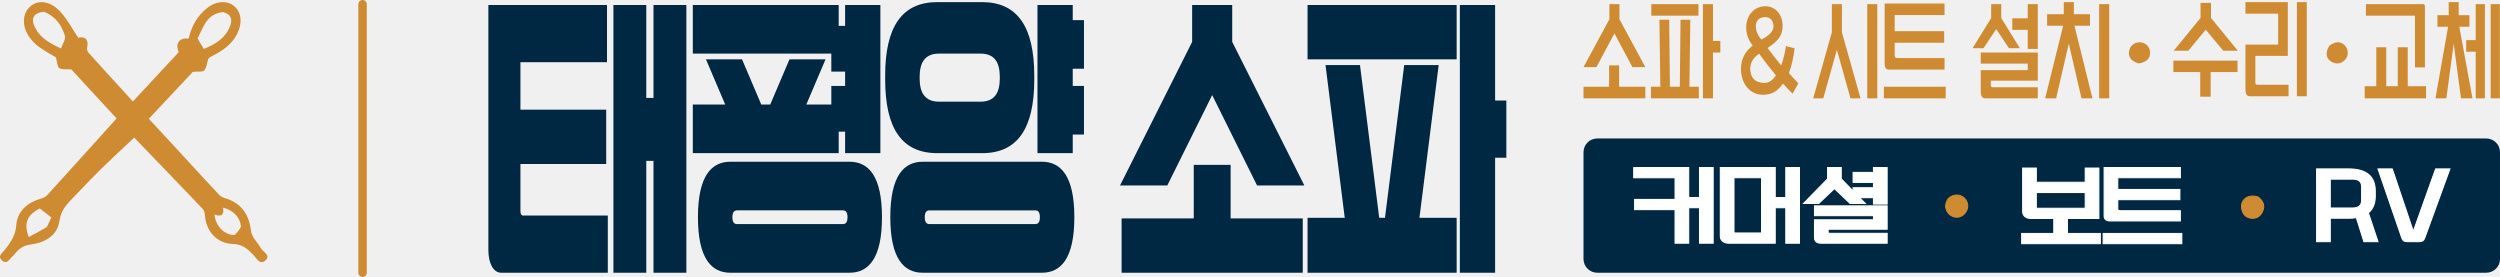
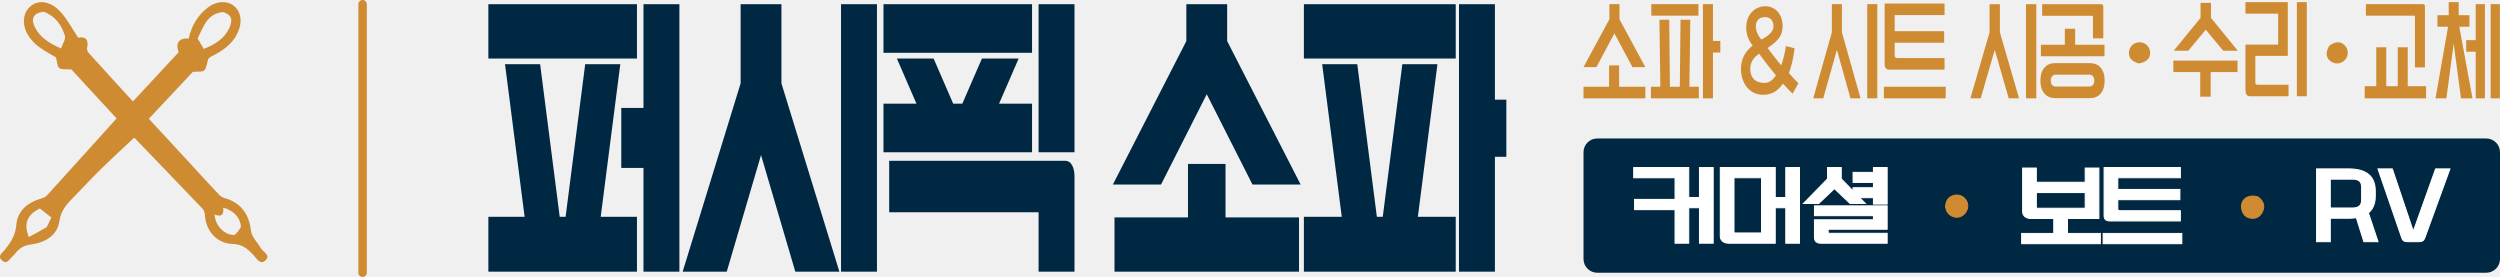
<svg xmlns="http://www.w3.org/2000/svg" width="2365" height="262" viewBox="0 0 2365 262" fill="none">
  <rect x="1498" y="131" width="867" height="127" rx="13" fill="#002842" />
  <path d="M1785.23 194.753V216.857H1729.43V219.599C1729.43 220.126 1729.55 220.324 1729.76 220.455C1730.05 220.636 1730.63 220.757 1731.78 220.757H1785.23V230.047H1722.51C1720.51 230.047 1718.99 229.579 1717.97 228.61C1716.94 227.636 1716.5 226.238 1716.5 224.572V207.943H1772.3V204.044H1716.5V194.753H1785.23ZM1741.82 158.5V169.197L1753.03 180.683V177.568H1772.3V172.539H1753.03V163.098H1772.3V158.5H1785.23V193.04H1772.3V187.011H1759.22L1763.8 191.662L1764.63 192.513H1750.21L1750.06 192.375L1735.36 178.382L1720.65 192.375L1720.51 192.513H1706.09L1706.92 191.663L1728.89 169.197V158.5H1741.82Z" fill="white" stroke="white" />
  <path d="M1679.36 158.5V186.84H1689.37V158.5H1702.3V230.047H1689.37V196.507H1679.36V230.047H1635.26C1632.97 230.047 1631.02 229.42 1629.62 228.275C1628.22 227.124 1627.42 225.473 1627.42 223.518V158.5H1679.36ZM1640.35 219.749C1640.35 219.941 1640.43 220.081 1640.55 220.183C1640.68 220.291 1640.91 220.38 1641.23 220.38H1666.43V168.168H1640.35V219.749Z" fill="white" stroke="white" />
  <path d="M1597.53 158.5V186.84H1607.72V158.5H1620.65V230.047H1607.72V196.507H1597.53V230.047H1584.6V198.316H1546.33V188.648H1584.6V168.168H1545.5V158.5H1597.53Z" fill="white" stroke="white" />
  <path d="M2064 220.832V230.499H1989.58V220.832H2064ZM2062.62 158.5V168.168H2003.42V179.227H2062.16V188.895H2003.42V197.213C2003.42 198.255 2003.59 198.699 2003.88 198.938C2004.04 199.065 2004.27 199.172 2004.65 199.245C2005.02 199.318 2005.51 199.351 2006.14 199.351H2062.62V209.019H1996.5C1994.53 209.019 1993.01 208.676 1991.98 207.831C1990.93 206.966 1990.49 205.663 1990.49 203.996V158.5H2062.62Z" fill="white" stroke="white" />
  <path d="M1926.35 158.953V172.444H1972.61V158.953H1985.54V206.683H1955.81V220.833H1986.92V230.5H1912.5V220.833H1942.88V206.683H1921.26C1918.97 206.683 1917.01 206.056 1915.62 204.911C1914.22 203.759 1913.42 202.109 1913.42 200.153V158.953H1926.35ZM1926.35 196.385C1926.35 196.577 1926.42 196.717 1926.54 196.818C1926.68 196.927 1926.9 197.016 1927.22 197.016H1972.61V182.112H1926.35V196.385Z" fill="white" stroke="white" />
  <path d="M2263.13 159.777L2263.25 160.118L2282.98 218.822L2303.97 160.109L2304.09 159.777H2317.63L2317.39 160.448L2293.8 225.192C2293.36 226.397 2292.73 227.276 2291.8 227.841C2290.89 228.398 2289.75 228.611 2288.38 228.611H2277.55C2275.95 228.611 2274.77 228.362 2273.9 227.772C2273.01 227.177 2272.5 226.287 2272.12 225.186L2272.12 225.184L2249.82 160.44L2249.59 159.777H2263.13Z" fill="white" stroke="white" />
-   <path d="M2221.74 159.777C2230.05 159.777 2236.38 161.483 2240.64 164.979C2244.91 168.49 2247.01 173.739 2247.01 180.628V185.602C2247.01 192.572 2244.77 197.932 2240.49 201.377L2249.37 227.952L2249.59 228.611H2236.24L2236.12 228.261L2229.09 205.908C2226.88 206.248 2224.43 206.452 2221.74 206.452H2204.43V228.611H2191.5V159.777H2221.74ZM2204.43 196.784H2225.41C2228.15 196.784 2230.32 196.246 2231.78 195.084C2233.23 193.94 2234.08 192.124 2234.08 189.37V176.935C2234.08 174.129 2233.29 172.298 2231.88 171.15C2230.45 169.986 2228.3 169.445 2225.41 169.445H2204.43V196.784Z" fill="white" stroke="white" />
+   <path d="M2221.74 159.777C2230.05 159.777 2236.38 161.483 2240.64 164.979C2244.91 168.49 2247.01 173.739 2247.01 180.628V185.602C2247.01 192.572 2244.77 197.932 2240.49 201.377L2249.37 227.953L2249.59 228.611H2236.24L2236.12 228.261L2229.09 205.908C2226.88 206.248 2224.43 206.452 2221.74 206.452H2204.43V228.611H2191.5V159.777H2221.74ZM2204.43 196.784H2225.41C2228.15 196.784 2230.32 196.246 2231.78 195.084C2233.23 193.94 2234.08 192.124 2234.08 189.37V176.935C2234.08 174.129 2233.29 172.298 2231.88 171.15C2230.45 169.986 2228.3 169.445 2225.41 169.445H2204.43V196.784Z" fill="white" stroke="white" />
  <path d="M1847.44 185.152C1853.01 183.169 1858.63 185.841 1860.87 191.326C1862.79 196.021 1860.17 202.117 1855.32 204.526C1850.77 206.787 1845 204.996 1842.13 200.368C1841.74 199.739 1841.47 199.051 1841.23 198.317C1841.12 197.951 1841.01 197.566 1840.89 197.17C1840.78 196.772 1840.66 196.359 1840.52 195.927L1840.5 195.844L1840.5 195.757C1840.61 193.203 1841.14 190.974 1842.26 189.165C1843.39 187.347 1845.08 185.99 1847.44 185.152Z" fill="#CE8B31" stroke="#CE8B31" />
  <path d="M2124.47 187.419C2127.28 185.454 2131.29 184.889 2135.69 186.236L2136.12 186.373L2136.2 186.4L2136.27 186.452C2138.71 188.348 2140.39 190.429 2141.11 192.766C2141.83 195.115 2141.56 197.652 2140.21 200.405C2139.1 202.678 2137.59 204.357 2135.72 205.372C2133.85 206.388 2131.65 206.717 2129.21 206.361C2126.68 205.993 2124.71 204.934 2123.28 203.322C2121.86 201.717 2121.01 199.597 2120.64 197.15C2120.01 192.947 2121.55 189.456 2124.47 187.419Z" fill="#CE8B31" stroke="#CE8B31" />
  <path d="M2023.23 60C2016.09 57.887 2013.34 54.276 2014.13 48.506C2014.76 43.851 2018.45 40.378 2023.13 40.032C2028.79 39.613 2033.39 43.377 2033.94 48.883C2034.54 54.927 2030.9 58.861 2023.23 60Z" fill="#CE8B31" />
  <path d="M2203.54 43.226C2209.31 39.184 2213.76 38.996 2217.55 42.348C2221.26 45.636 2222.09 51.163 2219.48 55.231C2216.45 59.955 2210.71 61.361 2205.78 58.584C2200.4 55.546 2199.43 49.848 2203.54 43.226Z" fill="#CE8B31" />
-   <path d="M1934.72 92.999L1951.75 24.369H1936.55V13.422H1952.34V2H1961.84V13.422H1977.12V24.369H1962.43L1979.46 92.999H1969.08L1957.09 41.217L1945.1 92.999H1934.72ZM1985.82 92.999V3.904H1995.33V92.999H1985.82Z" fill="#CE8B31" />
-   <path d="M1878.18 92.998C1875.11 92.998 1873.79 90.713 1873.79 86.715V66.345H1918.24V60.158H1873.79V49.687H1927.75V76.34H1883.3V80.433C1883.3 81.956 1883.74 82.527 1885.56 82.527H1927.75V92.998H1878.18ZM1866.04 45.594L1883.66 17.038V3.902H1893.17V17.038L1910.79 45.594H1900.4L1888.41 27.509L1876.42 45.594H1866.04ZM1903.62 28.27V17.324H1918.24V3.902H1927.75V46.261H1918.24V28.27H1903.62Z" fill="#CE8B31" />
  <path d="M1787.27 65.87C1784.2 65.87 1782.88 64.157 1782.88 60.159V3.332H1839.54V14.279H1792.39V29.509H1839.18V40.455H1792.39V51.592C1792.39 54.257 1792.9 54.923 1794.95 54.923H1839.54V65.87H1787.27ZM1782.15 92.998V82.052H1840.64V92.998H1782.15Z" fill="#CE8B31" />
  <path d="M1715.32 92.998L1732.93 30.555V3.902H1742.44V30.555L1760.06 92.998H1750.55L1737.69 47.117L1724.82 92.998H1715.32ZM1766.42 92.998V3.902H1775.92V92.998H1766.42Z" fill="#CE8B31" />
  <path d="M1667.86 89.665C1655 89.665 1646.95 78.719 1646.95 65.202C1646.95 55.112 1651.34 48.544 1658.07 43.023C1654.34 38.454 1651.92 32.838 1651.92 25.985C1651.92 14.182 1659.75 5.9 1670.06 5.9C1679.34 5.9 1686.36 13.515 1686.36 24.462C1686.36 33.981 1681.75 38.93 1672.1 45.403C1676.2 50.924 1680.66 56.54 1685.04 61.87C1686.94 56.635 1688.77 49.115 1689.5 43.594L1697.69 45.689C1696.89 53.399 1694.84 62.537 1692.28 69.105C1694.99 72.246 1698.5 75.958 1701.27 78.814L1695.79 88.618C1692.94 85.762 1689.28 82.05 1686.72 79.099L1684.9 81.384C1680.51 86.905 1675.03 89.665 1667.86 89.665ZM1669.25 78.433C1673.64 78.433 1677 75.673 1680.07 71.389C1674.59 64.631 1669.4 58.158 1664.21 50.829C1659.82 53.589 1655.73 58.253 1655.73 64.916C1655.73 73.103 1659.97 78.433 1669.25 78.433ZM1666.4 37.407C1671.66 34.647 1677.73 30.554 1677.73 24.843C1677.73 19.131 1674.37 16.181 1669.98 16.181C1664.21 16.181 1660.99 19.417 1660.99 25.033C1660.99 29.697 1663.48 34.456 1666.4 37.407Z" fill="#CE8B31" />
  <path d="M1561.77 92.998V82.051H1570.68L1569.81 18.656H1579.09L1579.75 82.051H1589.11L1589.77 18.656H1599.05L1598.17 82.051H1607.09V92.998H1561.77ZM1562.13 14.849V3.902H1606.73V14.849H1562.13ZM1610.97 92.998V3.902H1620.47V38.741H1627.42V49.687H1620.47V92.998H1610.97Z" fill="#CE8B31" />
  <path d="M1498 63.489L1522.49 18.18V3.902H1532V18.18L1556.49 63.489H1544.28L1527.24 31.602L1510.21 63.489H1498ZM1498 92.998V82.051H1522.2V61.871H1531.7V82.051H1556.49V92.998H1498Z" fill="#CE8B31" />
+   <path d="M1943.93 92.81C1936.03 92.81 1930.24 87.2 1930.24 76.265C1930.24 65.33 1936.03 59.72 1943.93 59.72H1977.31C1985.21 59.72 1991 65.33 1991 76.265C1991 87.2 1985.21 92.81 1977.31 92.81H1943.93ZM1976.71 81.875C1979.27 81.875 1981.22 79.783 1981.22 76.265C1981.22 72.747 1979.27 70.655 1976.71 70.655H1944.53C1941.97 70.655 1940.02 72.747 1940.02 76.265C1940.02 79.783 1941.97 81.875 1944.53 81.875H1976.71ZM1930.69 53.254V42.319H1953.33V27.201H1963.1V42.319H1990.85V53.254H1930.69ZM1979.95 36.234V14.935H1931.89V4H1987.84C1989.12 4 1989.72 4.761 1989.72 6.377V36.234H1979.95Z" fill="#CE8B31" />
+   <path d="M1864 93L1882.12 30.624V4H1891.9V30.624L1910.02 93H1900.25L1887.01 47.169L1873.78 93H1864ZM1916.56 93V4H1926.34V93H1916.56Z" fill="#CE8B31" />
  <path d="M2128.53 91.095C2125.5 91.095 2124.2 88.811 2124.2 84.813V42.169H2155.16V12.947H2124.2V2H2164.26V52.83H2133.58V78.055C2133.58 79.578 2134.02 80.149 2135.82 80.149H2164.98V91.095H2128.53ZM2172.85 91.095V2H2182.23V91.095H2172.85Z" fill="#CE8B31" />
  <path d="M2056.3 48.008L2081.72 16.913V2.693H2091.58V16.913L2117 48.008H2103.19L2086.65 28.1L2070.11 48.008H2056.3ZM2081.42 91.427V68.201H2056V57.299H2116.7V68.201H2091.28V91.427H2081.42Z" fill="#CE8B31" />
  <path d="M2303.99 92.999L2315.89 25.321H2305.8V14.374H2316.47V2H2325.91V14.374H2336.07V25.321H2326.49L2338.97 92.999H2328.09L2321.19 41.217L2314.3 92.999H2303.99ZM2342.02 92.999V48.927H2333.02V37.981H2342.02V3.904H2350.73V92.999H2342.02ZM2356.17 92.999V3.904H2364.88V92.999H2356.17Z" fill="#CE8B31" />
  <path d="M2284.54 63.775V14.849H2238.16V3.902H2292.16C2293.4 3.902 2293.98 4.664 2293.98 6.282V63.775H2284.54ZM2237 92.998V81.575H2247.96V44.738H2257.4V81.575H2268.28V44.738H2277.72V81.575H2295.06V92.998H2237Z" fill="#CE8B31" />
-   <path d="M1236.95 257.999V206.041H1272.13L1253.93 61.534H1286.54L1304.74 206.041H1310.2L1328.4 61.534H1361L1342.8 206.041H1377.99V257.999H1236.95ZM1236.95 56.122V4.705H1377.99V56.122H1236.95ZM1381.02 257.999V4.705H1414.38V95.09H1425V149.212H1414.38V257.999H1381.02Z" fill="#002842" />
-   <path d="M1059.53 175.462L1127.77 39.614V4.705H1165.68V39.614L1233.93 175.462H1189.19L1146.73 89.948L1104.26 175.462H1059.53ZM1061.04 257.999V206.582H1129.29V155.978H1164.17V206.582H1232.41V257.999H1061.04Z" fill="#002842" />
-   <path d="M886.665 144.884C853.302 144.884 837.378 121.611 837.378 75.336V71.548C837.378 25.273 853.302 2 886.665 2H929.128C962.34 2 978.416 25.273 978.416 71.548V75.336C978.416 121.611 962.492 144.884 929.128 144.884H886.665ZM927.612 96.173C941.261 96.173 945.81 87.243 945.81 74.254V72.63C945.81 59.641 941.261 50.71 927.612 50.71H888.182C874.533 50.71 869.983 59.911 869.983 72.63V74.254C869.983 86.972 874.533 96.173 888.182 96.173H927.612ZM981.449 144.884V4.706H1014.81V19.049H1025.43V65.053H1014.81V81.29H1025.43V127.294H1014.81V144.884H981.449ZM872.865 258C855.121 258 842.231 244.74 842.231 205.501C842.231 166.262 855.121 153.002 872.865 153.002H985.695C1003.44 153.002 1016.33 166.262 1016.33 205.501C1016.33 244.74 1003.44 258 985.695 258H872.865ZM979.174 211.996C982.055 211.996 983.724 210.372 983.724 205.501C983.724 200.63 982.055 199.006 979.174 199.006H879.386C876.505 199.006 874.836 200.63 874.836 205.501C874.836 210.372 876.505 211.996 879.386 211.996H979.174Z" fill="#002842" />
-   <path d="M655.4 144.883V98.878H686.034L667.836 56.122H701.958L720.156 98.878H728.649L746.847 56.122H780.969L762.771 98.878H786.429V81.289H799.471V67.758H786.429V50.709H655.4V4.705H793.405V24.46H799.471V4.705H832.835V144.883H799.471V124.587H793.405V144.883H655.4ZM690.887 257.999C673.143 257.999 660.253 244.739 660.253 205.5C660.253 166.261 673.143 153.001 690.887 153.001H803.717C821.461 153.001 834.351 166.261 834.351 205.5C834.351 244.739 821.461 257.999 803.717 257.999H690.887ZM797.196 211.995C800.077 211.995 801.746 210.371 801.746 205.5C801.746 200.629 800.077 199.005 797.196 199.005H697.408C694.527 199.005 692.858 200.629 692.858 205.5C692.858 210.371 694.527 211.995 697.408 211.995H797.196Z" fill="#002842" />
-   <path d="M474.132 257.999C466.853 257.999 462 249.339 462 236.35V4.705H574.224V58.828H492.331V103.749H573.465V155.166H492.331V199.817C492.331 202.253 493.241 203.876 494.606 203.876H574.982V257.999H474.132ZM580.29 257.999V4.705H611.379V92.654H618.203V4.705H649.292V257.999H618.203V152.189H611.379V257.999H580.29Z" fill="#002842" />
-   <path d="M180.298 155.09C189.498 165.091 198.264 174.712 207.192 184.18C208.545 185.615 210.523 186.778 212.425 187.329C228.034 191.851 235.648 202.486 237.438 218.524C238.069 224.176 243.636 229.217 246.701 234.677C248.804 238.424 256.56 241.371 251.072 246.404C245.993 251.061 242.73 244.353 239.729 241.211C234.286 235.513 229.395 231.029 220.168 230.77C204.806 230.339 194.591 218.159 193.807 203.046C193.708 201.143 192.932 198.838 191.654 197.498C169.952 174.765 148.122 152.155 126.967 130.189C116.489 140.058 105.967 149.68 95.784 159.649C87.068 168.183 78.726 177.1 70.248 185.877C63.814 192.538 57.709 198.425 56.197 209.166C54.252 222.98 42.28 229.613 29.224 231.278C22.491 232.136 18.298 234.878 14.494 239.633C13.649 240.69 12.809 241.814 11.75 242.626C8.863 244.843 6.84 250.646 2.026 246.479C-2.837 242.269 2.295 239.205 4.537 236.37C10.064 229.382 14.648 222.766 15.427 212.895C16.482 199.527 26.016 191.58 38.825 187.821C40.762 187.253 42.976 186.452 44.267 185.034C66.171 160.977 87.95 136.806 110.3 112.057C95.557 96.075 80.904 80.192 67.55 65.717C62.67 65.306 58.512 66.094 56.09 64.399C54.096 63.004 54.161 58.665 52.953 54.341C49.021 51.958 43.336 48.812 37.994 45.161C34.9 43.046 32.041 40.387 29.627 37.51C20.795 26.981 20.294 13.967 28.16 6.531C35.798 -0.689 47.732 0.655 57.445 11.45C63.823 18.54 68.353 27.294 73.98 35.706C80.692 34.026 84.235 37.582 82.361 45.48C82.039 46.841 82.91 48.96 83.934 50.094C97.551 65.184 111.294 80.16 125.733 95.962C140.389 80.207 154.718 64.805 169.032 49.416C165.722 40.724 169.31 35.715 178.511 36.423C181.219 24.466 186.972 14.306 196.953 6.83C204.508 1.171 214.024 0.419 220.44 4.921C227.098 9.593 229.358 18.224 226.178 27.632C222.271 39.188 213.5 46.217 203.213 51.701C200.6 53.093 197.78 54.098 196.918 56.108C195.787 59.696 195.455 63.952 193.227 66.626C191.866 68.26 187.59 67.464 182.417 67.978C169.839 81.391 155.589 96.587 140.807 112.349C153.961 126.58 166.939 140.62 180.298 155.09ZM211.06 11.415C195.211 12.902 192.234 26.485 186.878 36.316C189.166 40.175 191.005 43.275 192.784 46.275C202.901 42.197 212.773 36.751 217.428 25.255C219.872 19.219 219.744 14.018 211.06 11.415ZM41.471 11.081C31.731 12.195 28.768 17.449 33.102 25.986C38.203 36.034 47.317 41.114 57.756 45.891C59.147 41.609 62.415 36.979 61.379 33.718C58.309 24.063 52.857 15.538 41.471 11.081ZM44.258 214.794C46.003 211.14 47.747 207.486 48.575 205.751C43.982 202.157 40.903 199.747 37.659 197.208C25.686 203.186 22.152 211.343 27.243 224.266C32.704 221.357 38.062 218.502 44.258 214.794ZM225.42 218.568C226.295 217.01 228.053 215.359 227.901 213.908C227.012 205.395 220.483 198.759 211.041 196.426C212.201 203.147 209.359 205.457 202.943 202.95C203.842 213.717 212.17 222.288 221.504 222.318C222.506 222.322 223.514 220.471 225.42 218.568Z" fill="#CE8B31" />
+   <path d="M1233.48 257V205.103H1269.31L1250.78 60.763H1283.98L1302.52 205.103H1308.08L1326.61 60.763H1359.82L1341.29 205.103H1377.12V257H1233.48ZM1233.48 55.357V4H1377.12V55.357H1233.48ZM1380.21 257V4H1414.19V94.28H1425V148.34H1414.19V257H1380.21Z" fill="#002842" />
+   <path d="M1052.78 174.559L1122.28 38.869V4H1160.9V38.869L1230.4 174.559H1184.84L1141.59 89.144L1098.34 174.559H1052.78ZM1054.32 257V205.643H1123.83V155.097H1159.35V205.643H1228.86V257H1054.32Z" fill="#002842" />
+   <path d="M835.766 144.015V98.064H866.965L848.431 55.357H883.183L901.717 98.064H910.367L928.901 55.357H963.653L945.119 98.064H976.318V144.015H835.766ZM835.766 49.951V4H976.318V49.951H835.766ZM982.496 144.015V4H1016.48V144.015H982.496ZM982.496 257V200.778H841.171V152.124H1007.98C1013.08 152.124 1016.48 158.071 1016.48 166.99V257H982.496Z" fill="#002842" />
+   <path d="M645.793 257L700.624 78.873V4H739.238V78.873L794.069 257H752.366L719.931 146.718L687.496 257H645.793ZM795.613 257V4H829.593V257H795.613Z" fill="#002842" />
+   <path d="M462 257V205.103H496.289L477.754 60.763H510.962L529.496 205.103H535.057L553.591 60.763H586.798L568.264 205.103H602.553V257H462ZM462 55.357V4H602.553V55.357H462ZM608.731 257V158.881H587.725V102.119H608.731V4H642.711V257H608.731Z" fill="#002842" />
+   <path d="M180.298 155.09C189.498 165.091 198.264 174.712 207.192 184.18C208.545 185.615 210.523 186.778 212.425 187.329C228.034 191.851 235.648 202.486 237.438 218.523C238.069 224.176 243.636 229.217 246.701 234.677C248.804 238.424 256.56 241.371 251.072 246.404C245.993 251.061 242.73 244.353 239.729 241.211C234.286 235.513 229.395 231.029 220.168 230.77C204.806 230.339 194.591 218.159 193.807 203.046C193.708 201.143 192.932 198.838 191.654 197.498C169.952 174.765 148.122 152.155 126.967 130.189C116.489 140.058 105.967 149.68 95.784 159.649C87.068 168.183 78.726 177.1 70.248 185.877C63.814 192.538 57.709 198.425 56.197 209.166C54.252 222.98 42.28 229.613 29.224 231.278C22.491 232.136 18.298 234.878 14.494 239.633C13.649 240.69 12.809 241.814 11.75 242.626C8.863 244.843 6.84 250.646 2.026 246.479C-2.837 242.269 2.295 239.205 4.537 236.37C10.064 229.382 14.648 222.766 15.427 212.895C16.482 199.527 26.016 191.58 38.825 187.821C40.762 187.253 42.976 186.452 44.267 185.034C66.171 160.977 87.95 136.806 110.3 112.057C95.557 96.075 80.904 80.192 67.55 65.717C62.67 65.306 58.512 66.094 56.09 64.399C54.096 63.004 54.161 58.665 52.953 54.341C49.021 51.958 43.336 48.812 37.994 45.161C34.9 43.046 32.041 40.387 29.627 37.51C20.795 26.981 20.294 13.967 28.16 6.531C35.798 -0.689 47.732 0.655 57.445 11.45C63.823 18.54 68.353 27.294 73.98 35.706C80.692 34.026 84.235 37.582 82.361 45.48C82.039 46.841 82.91 48.96 83.934 50.094C97.551 65.184 111.294 80.16 125.733 95.962C140.389 80.207 154.718 64.805 169.032 49.416C165.722 40.724 169.31 35.715 178.511 36.423C181.219 24.466 186.972 14.306 196.953 6.83C204.508 1.171 214.024 0.419 220.44 4.921C227.098 9.593 229.358 18.224 226.178 27.632C222.271 39.188 213.5 46.217 203.213 51.701C200.6 53.093 197.78 54.098 196.918 56.108C195.787 59.696 195.455 63.952 193.227 66.626C191.866 68.26 187.59 67.464 182.417 67.978C169.839 81.391 155.589 96.587 140.807 112.349C153.961 126.58 166.939 140.62 180.298 155.09ZM211.06 11.415C195.211 12.902 192.234 26.485 186.878 36.316C189.166 40.175 191.005 43.275 192.784 46.275C202.901 42.197 212.773 36.751 217.428 25.255C219.872 19.219 219.744 14.018 211.06 11.415ZM41.471 11.081C31.731 12.195 28.768 17.449 33.102 25.986C38.203 36.034 47.317 41.114 57.756 45.891C59.147 41.609 62.415 36.979 61.379 33.718C58.309 24.063 52.857 15.538 41.471 11.081ZM44.258 214.794C46.003 211.14 47.747 207.486 48.575 205.751C43.982 202.157 40.903 199.747 37.659 197.208C25.686 203.186 22.152 211.343 27.243 224.266C32.704 221.357 38.062 218.502 44.258 214.794ZM225.42 218.568C226.295 217.01 228.053 215.359 227.901 213.908C227.012 205.395 220.483 198.759 211.041 196.426C212.201 203.147 209.359 205.457 202.943 202.95C203.842 213.717 212.17 222.288 221.504 222.318C222.506 222.322 223.514 220.471 225.42 218.568Z" fill="#CE8B31" />
  <path d="M343 4L343 258" stroke="#CE8B31" stroke-width="8" stroke-linecap="round" />
</svg>
